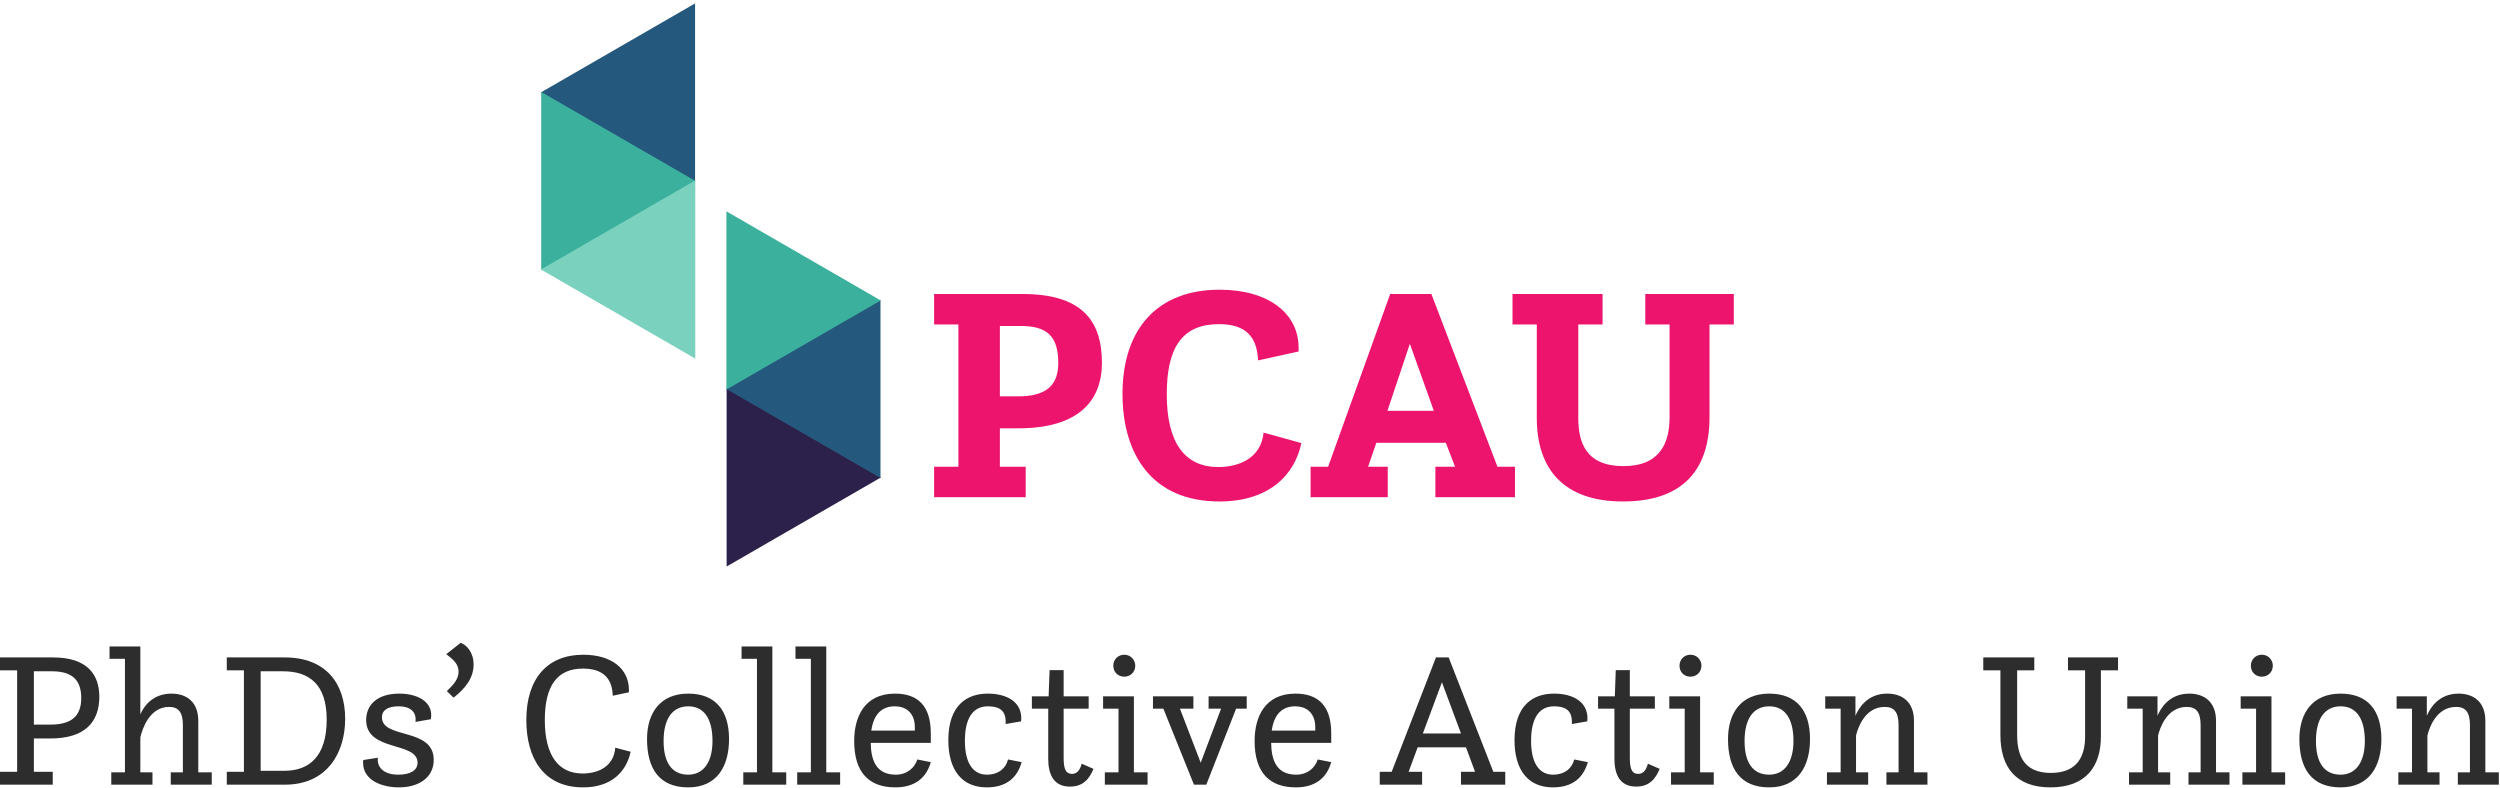
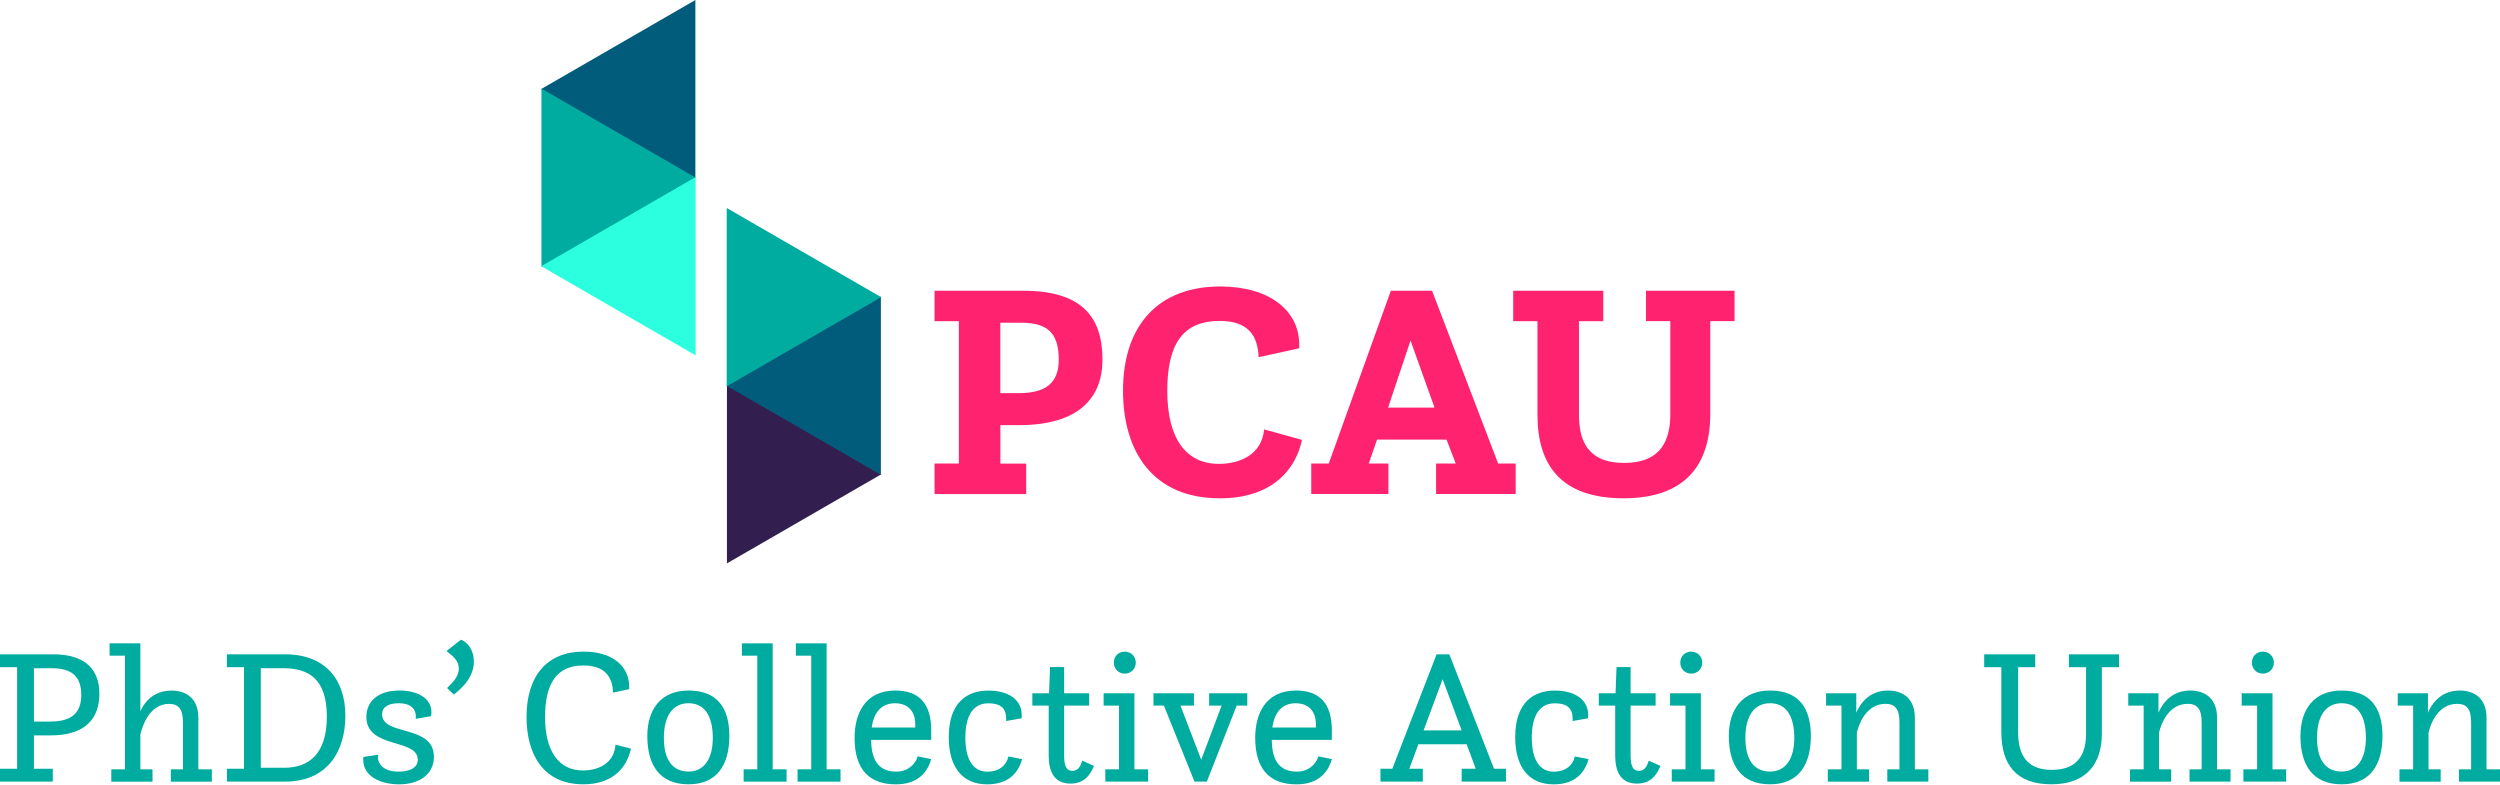
- <svg xmlns="http://www.w3.org/2000/svg" xml:space="preserve" width="749.333" height="236">
+ <svg xmlns="http://www.w3.org/2000/svg" id="a" viewBox="0 0 561.74 176.24">
  <defs>
-     <clipPath clipPathUnits="userSpaceOnUse" id="a">
-       <path d="M.06 176.236h561.676V0H.06Z" />
-     </clipPath>
+     <style>.b{fill:#00ab9f;}.c{fill:#005c7a;}.d{fill:#ff226f;}.e{fill:#2bffdf;}.f{fill:#321f50;}</style>
  </defs>
-   <path d="M228.851 87.899c6.218 0 9.051 2.349 9.051 7.531 0 6.011-2.556 8.291-8.429 8.291h-4.699V87.899Zm-18.862-15.822h5.458v31.989h-5.458v6.841h19.899c13.127 0 17.825-5.804 17.825-15.477 0-8.637-5.389-14.717-18.793-14.717h-4.146v-8.636h5.804v-6.84h-20.589v6.84M292.551 77.397c-1.52-7.186-7.254-13.127-18.447-13.127-15.062 0-21.764 10.502-21.764 24.182 0 14.716 7.945 23.421 21.833 23.421 11.055 0 17.757-5.388 17.757-13.058v-.829l-9.12-2.003c-.208 5.181-2.626 8.152-8.776 8.152-8.291 0-11.745-5.251-11.745-15.753 0-10.985 4.076-16.374 11.607-16.374 4.629 0 9.604 2.003 10.157 7.739l8.498-2.35M322.327 84.652l-5.389 15.061-5.043-15.061zm-27.706-12.575h3.939l13.956 38.83h9.258l14.855-38.83h3.938v-6.84h-17.894v6.84h4.422l-2.074 5.389h-15.614l-1.866-5.389h4.422v-6.84h-17.342v6.84" style="fill:#ed146e;fill-opacity:1;fill-rule:nonzero;stroke:none" transform="matrix(1.33333 0 0 -1.33333 0 236)" />
-   <g clip-path="url(#a)" transform="matrix(1.33333 0 0 -1.33333 0 236)">
-     <path d="M345.471 104.066h-5.458v6.841h20.244v-6.841h-5.459V83.063c0-5.459 1.658-10.848 10.157-10.848 8.359 0 10.363 5.389 10.363 10.986v20.865h-5.458v6.841h19.899v-6.841H384.3V83.201c0-11.401-5.596-18.931-19.484-18.931-13.265 0-19.345 7.254-19.345 18.793v21.003" style="fill:#ed146e;fill-opacity:1;fill-rule:nonzero;stroke:none" />
-     <path d="M11.294 14.108c4.674 0 6.967 1.817 6.967 5.972 0 3.937-1.904 6.014-6.577 6.014H7.616V14.108ZM0 3.505h3.851v22.806H0v2.899h11.943c7.617 0 10.386-3.808 10.386-8.828 0-5.669-3.202-9.39-10.992-9.39H7.616V3.505h4.241V.606H0v2.899" style="fill:#2e2d2d;fill-opacity:1;fill-rule:nonzero;stroke:none" />
+   <g>
+     <path class="d" d="M209.99,104.16h5.46v-31.99h-5.46v-6.84h19.9c13.13,0,17.83,5.8,17.83,15.48,0,8.64-5.39,14.72-18.79,14.72h-4.15v8.64h5.8v6.84h-20.59v-6.84Zm18.86-15.82c6.22,0,9.05-2.35,9.05-7.53,0-6.01-2.56-8.29-8.43-8.29h-4.7v15.82h4.08Z" />
+     <path class="d" d="M292.55,98.84c-1.52,7.19-7.25,13.13-18.45,13.13-15.06,0-21.76-10.5-21.76-24.18,0-14.72,7.95-23.42,21.83-23.42,11.05,0,17.76,5.39,17.76,13.06v.83l-9.12,2c-.21-5.18-2.63-8.15-8.78-8.15-8.29,0-11.75,5.25-11.75,15.75s4.08,16.37,11.61,16.37c4.63,0,9.6-2,10.16-7.74l8.5,2.35Z" />
+     <path class="d" d="M294.62,104.16h3.94l13.96-38.83h9.26l14.85,38.83h3.94v6.84h-17.89v-6.84h4.42l-2.07-5.39h-15.61l-1.87,5.39h4.42v6.84h-17.34v-6.84Zm27.71-12.58l-5.39-15.06-5.04,15.06h10.43Z" />
+     <path class="d" d="M345.47,72.17h-5.46v-6.84h20.24v6.84h-5.46v21c0,5.46,1.66,10.85,10.16,10.85s10.36-5.39,10.36-10.99v-20.87h-5.46v-6.84h19.9v6.84h-5.46v20.87c0,11.4-5.6,18.93-19.48,18.93s-19.35-7.25-19.35-18.79v-21Z" />
  </g>
-   <path d="M25.014 3.375h3.072v25.532h-3.462v2.769h6.924V16.401c.693 1.644 2.64 4.674 7.011 4.674 3.375 0 6.015-1.862 6.015-6.102V3.375h3.029V.606h-9.217v2.769h2.726v10.603c0 2.985-1.038 4.11-3.115 4.11-4.458 0-6.059-5.106-6.449-6.88V3.375h2.727V.606h-9.261v2.769M63.877 3.721c5.625 0 9.563 3.203 9.563 11.512 0 7.962-3.938 10.861-9.823 10.861h-5.02V3.721Zm-12.896-.216h3.851v22.806h-3.851v2.899h13.025c9.174 0 13.588-5.755 13.588-13.804 0-7.659-4.068-14.8-13.545-14.8H50.981v2.899M84.953 6.665c0-.13-.043-.26-.043-.39 0-1.947 1.514-3.419 4.63-3.419 2.553 0 4.327.865 4.327 2.684 0 4.846-11.554 2.379-11.554 9.606 0 3.332 2.423 5.929 7.443 5.929 3.852 0 7.184-1.602 7.184-4.847 0-.26-.044-.606-.087-.909l-3.462-.606c.044.173.044.39.044.606 0 1.342-.823 2.899-3.852 2.899-2.25 0-3.721-.778-3.721-2.467 0-4.976 11.64-2.207 11.64-9.563C97.502 2.25 94.213 0 89.67 0c-3.852 0-8.049 1.601-8.049 5.54 0 .215 0 .388.043.605l3.289.52M100.447 21.637c1.601 1.515 2.639 2.77 2.639 4.37 0 1.689-1.125 2.684-2.769 3.939l3.246 2.553c1.298-.476 2.899-2.078 2.899-4.89 0-3.072-1.904-5.409-4.501-7.443l-1.514 1.471M141.774 8.005C140.822 3.635 137.577 0 131.085 0c-8.914 0-12.766 6.578-12.766 15.146 0 9.218 4.631 14.67 12.809 14.67 6.405 0 10.256-3.202 10.256-7.919v-.52l-3.634-.779c-.13 3.895-2.164 6.102-6.708 6.102-5.885 0-8.568-3.981-8.568-11.597 0-7.919 3.072-11.987 8.482-11.987 3.332 0 7.01 1.427 7.356 5.799l3.462-.91M160.168 10.429c0 5.02-1.904 7.789-5.453 7.789-3.591 0-5.539-2.855-5.539-7.789 0-4.976 1.948-7.573 5.539-7.573 3.549 0 5.453 2.986 5.453 7.573zm-14.713.433c0 5.842 2.942 10.213 9.26 10.213 6.102 0 9.174-3.765 9.174-10.213 0-6.145-2.726-10.862-9.174-10.862-6.534 0-9.26 4.241-9.26 10.862M167.093 3.375h3.073v25.532h-3.462v2.769h6.923V3.375h3.117V.606h-9.651v2.769M179.211 3.375h3.073v25.532h-3.462v2.769h6.924V3.375h3.115V.606h-9.65v2.769M205.652 12.766v.778c0 2.64-1.428 4.674-4.544 4.674-2.769 0-4.716-1.687-5.235-5.452zm3.592-7.097C208.249 2.121 205.652 0 201.282 0c-5.886 0-9.261 3.289-9.261 10.429 0 5.322 2.25 10.646 9.174 10.646 5.236 0 8.049-2.857 8.049-8.915V9.997h-13.501c.043-3.679 1.082-7.141 5.625-7.141 2.597 0 4.284 1.602 4.847 3.419l3.029-.606M229.671 5.669C228.675 2.208 226.295 0 221.795 0c-5.583 0-8.611 3.938-8.611 10.602 0 7.876 4.197 10.473 8.871 10.473 4.37 0 7.529-1.905 7.529-5.539 0-.217-.043-.433-.043-.693l-3.462-.606v.519c0 2.727-1.687 3.462-4.024 3.462-3.982 0-5.15-3.764-5.15-7.702 0-5.539 2.164-7.66 4.933-7.66 2.683 0 4.328 1.515 4.76 3.419l3.073-.606M235.644 17.699h-3.678v2.769h3.764l.217 5.886h3.159v-5.886h5.625v-2.769h-5.625V6.621c0-2.466.476-3.591 1.861-3.591 1.081 0 1.774.735 2.206 2.293l2.64-1.168c-.908-2.207-2.293-3.982-5.279-3.982-3.938 0-4.89 3.116-4.89 6.275v11.251M252.738 29.816a2.439 2.439 0 0 0 2.467-2.467c0-1.428-1.082-2.467-2.467-2.467-1.428 0-2.467 1.039-2.467 2.467 0 1.385 1.039 2.467 2.467 2.467zm-4.37-26.441h3.072v14.324h-3.462v2.769h6.924V3.375h3.073V.606h-9.607v2.769M261.524 17.699h-2.337v2.769h9.087v-2.769h-3.028l4.673-12.159 4.587 12.159h-2.813v2.769h8.569v-2.769h-2.381L271.174.606h-2.77l-6.88 17.093M295.669 12.766v.778c0 2.64-1.429 4.674-4.544 4.674-2.77 0-4.717-1.687-5.236-5.452zm3.592-7.097C298.266 2.121 295.669 0 291.298 0c-5.885 0-9.261 3.289-9.261 10.429 0 5.322 2.251 10.646 9.175 10.646 5.235 0 8.049-2.857 8.049-8.915V9.997h-13.502c.044-3.679 1.082-7.141 5.626-7.141 2.596 0 4.284 1.602 4.846 3.419l3.03-.606M328.43 12.117l-4.284 11.51-4.285-11.51zm-18.262-8.612h2.683l9.953 25.705h2.856l10.039-25.705h2.684V.606h-9.953v2.899h3.159l-2.034 5.496h-10.863l-2.034-5.496h3.03V.606h-9.52v2.899M356.949 5.669C355.954 2.208 353.574 0 349.074 0c-5.583 0-8.612 3.938-8.612 10.602 0 7.876 4.198 10.473 8.871 10.473 4.371 0 7.53-1.905 7.53-5.539 0-.217-.044-.433-.044-.693l-3.461-.606v.519c0 2.727-1.688 3.462-4.025 3.462-3.98 0-5.149-3.764-5.149-7.702 0-5.539 2.164-7.66 4.933-7.66 2.683 0 4.327 1.515 4.76 3.419l3.072-.606M362.924 17.699h-3.679v2.769h3.766l.216 5.886h3.159v-5.886h5.625v-2.769h-5.625V6.621c0-2.466.475-3.591 1.86-3.591 1.082 0 1.775.735 2.207 2.293l2.64-1.168c-.908-2.207-2.293-3.982-5.28-3.982-3.937 0-4.889 3.116-4.889 6.275v11.251M380.018 29.816a2.439 2.439 0 0 0 2.466-2.467c0-1.428-1.082-2.467-2.466-2.467-1.428 0-2.467 1.039-2.467 2.467 0 1.385 1.039 2.467 2.467 2.467zm-4.372-26.441h3.074v14.324h-3.462v2.769h6.924V3.375h3.072V.606h-9.608v2.769M403.17 10.429c0 5.02-1.903 7.789-5.452 7.789-3.592 0-5.539-2.855-5.539-7.789 0-4.976 1.947-7.573 5.539-7.573 3.549 0 5.452 2.986 5.452 7.573zm-14.713.433c0 5.842 2.942 10.213 9.261 10.213 6.101 0 9.174-3.765 9.174-10.213 0-6.145-2.727-10.862-9.174-10.862-6.534 0-9.261 4.241-9.261 10.862M410.701 3.375h3.073v14.324h-3.461v2.769h6.793v-4.37c.606 1.428 2.467 4.977 7.14 4.977 3.376 0 6.016-1.862 6.016-6.102V3.375h3.029V.606h-9.218v2.769h2.727v10.603c0 2.985-1.039 4.11-3.116 4.11-4.457 0-6.059-4.759-6.448-6.447V3.375h2.726V.606h-9.261v2.769M449.693 26.311h-3.851v2.899h11.468v-2.899h-3.852v-14.54c0-4.284 1.298-8.525 7.573-8.525 6.188 0 7.702 4.067 7.702 8.178v14.887h-3.851v2.899h11.252v-2.899h-3.852V11.424C472.282 4.76 468.95 0 460.944 0c-7.789 0-11.251 4.543-11.251 11.771v14.54M478.602 3.375h3.073v14.324h-3.462v2.769h6.794v-4.37c.605 1.428 2.467 4.977 7.139 4.977 3.376 0 6.016-1.862 6.016-6.102V3.375h3.029V.606h-9.217v2.769h2.726v10.603c0 2.985-1.039 4.11-3.116 4.11-4.457 0-6.059-4.759-6.447-6.447V3.375h2.725V.606h-9.26v2.769M508.463 29.816a2.439 2.439 0 0 0 2.467-2.467c0-1.428-1.082-2.467-2.467-2.467-1.428 0-2.467 1.039-2.467 2.467 0 1.385 1.039 2.467 2.467 2.467zm-4.371-26.441h3.073v14.324h-3.462v2.769h6.924V3.375h3.072V.606h-9.607v2.769M531.615 10.429c0 5.02-1.903 7.789-5.452 7.789-3.592 0-5.539-2.855-5.539-7.789 0-4.976 1.947-7.573 5.539-7.573 3.549 0 5.452 2.986 5.452 7.573zm-14.713.433c0 5.842 2.943 10.213 9.261 10.213 6.102 0 9.174-3.765 9.174-10.213C535.337 4.717 532.61 0 526.163 0c-6.534 0-9.261 4.241-9.261 10.862M539.146 3.375h3.074v14.324h-3.462v2.769h6.794v-4.37c.605 1.428 2.467 4.977 7.139 4.977 3.376 0 6.016-1.862 6.016-6.102V3.375h3.029V.606h-9.217v2.769h2.726v10.603c0 2.985-1.039 4.11-3.116 4.11-4.457 0-6.059-4.759-6.447-6.447V3.375h2.725V.606h-9.261v2.769" style="fill:#2e2d2d;fill-opacity:1;fill-rule:nonzero;stroke:none" transform="matrix(1.33333 0 0 -1.33333 0 236)" />
-   <path d="m121.562 156.208 34.69-20.028v40.056l-34.69-20.028" style="fill:#24587c;fill-opacity:1;fill-rule:nonzero;stroke:none" transform="matrix(1.33333 0 0 -1.33333 0 236)" />
-   <path d="m121.663 116.27 34.689 20.028-34.689 20.028V116.27" style="fill:#3bb09d;fill-opacity:1;fill-rule:nonzero;stroke:none" transform="matrix(1.33333 0 0 -1.33333 0 236)" />
-   <path d="M156.3 96.389v40.056l-34.69-20.028 34.69-20.028" style="fill:#79d1be;fill-opacity:1;fill-rule:nonzero;stroke:none" transform="matrix(1.33333 0 0 -1.33333 0 236)" />
-   <path d="M198.032 69.672 163.343 89.7V49.644l34.689 20.028" style="fill:#2c214b;fill-opacity:1;fill-rule:nonzero;stroke:none" transform="matrix(1.33333 0 0 -1.33333 0 236)" />
-   <path d="m197.932 109.609-34.69-20.028 34.69-20.028v40.056" style="fill:#24587c;fill-opacity:1;fill-rule:nonzero;stroke:none" transform="matrix(1.33333 0 0 -1.33333 0 236)" />
-   <path d="M163.295 129.491V89.435l34.689 20.028-34.689 20.028" style="fill:#3bb09d;fill-opacity:1;fill-rule:nonzero;stroke:none" transform="matrix(1.33333 0 0 -1.33333 0 236)" />
+   <g>
+     <path class="b" d="M0,172.73H3.85v-22.81H0v-2.9H11.94c7.62,0,10.39,3.81,10.39,8.83,0,5.67-3.2,9.39-10.99,9.39h-3.72v7.49h4.24v2.9H0v-2.9Zm11.29-10.6c4.67,0,6.97-1.82,6.97-5.97,0-3.94-1.9-6.01-6.58-6.01H7.62v11.99h3.68Z" />
+     <path class="b" d="M25.01,172.86h3.07v-25.53h-3.46v-2.77h6.92v15.28c.69-1.64,2.64-4.67,7.01-4.67,3.38,0,6.02,1.86,6.02,6.1v11.6h3.03v2.77h-9.22v-2.77h2.73v-10.6c0-2.99-1.04-4.11-3.12-4.11-4.46,0-6.06,5.11-6.45,6.88v7.83h2.73v2.77h-9.26v-2.77Z" />
+     <path class="b" d="M50.98,172.73h3.85v-22.81h-3.85v-2.9h13.03c9.17,0,13.59,5.76,13.59,13.8s-4.07,14.8-13.54,14.8h-13.07v-2.9Zm12.9-.22c5.63,0,9.56-3.2,9.56-11.51s-3.94-10.86-9.82-10.86h-5.02v22.37h5.28Z" />
+     <path class="b" d="M84.95,169.57c0,.13-.04,.26-.04,.39,0,1.95,1.51,3.42,4.63,3.42,2.55,0,4.33-.87,4.33-2.68,0-4.85-11.55-2.38-11.55-9.61,0-3.33,2.42-5.93,7.44-5.93,3.85,0,7.18,1.6,7.18,4.85,0,.26-.04,.61-.09,.91l-3.46,.61c.04-.17,.04-.39,.04-.61,0-1.34-.82-2.9-3.85-2.9-2.25,0-3.72,.78-3.72,2.47,0,4.98,11.64,2.21,11.64,9.56,0,3.94-3.29,6.19-7.83,6.19-3.85,0-8.05-1.6-8.05-5.54,0-.22,0-.39,.04-.61l3.29-.52Z" />
+     <path class="b" d="M100.45,154.6c1.6-1.51,2.64-2.77,2.64-4.37,0-1.69-1.12-2.68-2.77-3.94l3.25-2.55c1.3,.48,2.9,2.08,2.9,4.89,0,3.07-1.9,5.41-4.5,7.44l-1.51-1.47Z" />
+     <path class="b" d="M141.77,168.23c-.95,4.37-4.2,8-10.69,8-8.91,0-12.77-6.58-12.77-15.15,0-9.22,4.63-14.67,12.81-14.67,6.4,0,10.26,3.2,10.26,7.92v.52l-3.63,.78c-.13-3.89-2.16-6.1-6.71-6.1-5.89,0-8.57,3.98-8.57,11.6s3.07,11.99,8.48,11.99c3.33,0,7.01-1.43,7.36-5.8l3.46,.91Z" />
+     <path class="b" d="M145.45,165.37c0-5.84,2.94-10.21,9.26-10.21s9.17,3.76,9.17,10.21-2.73,10.86-9.17,10.86-9.26-4.24-9.26-10.86Zm14.71,.43c0-5.02-1.9-7.79-5.45-7.79s-5.54,2.86-5.54,7.79,1.95,7.57,5.54,7.57,5.45-2.99,5.45-7.57Z" />
+     <path class="b" d="M167.09,172.86h3.07v-25.53h-3.46v-2.77h6.92v28.3h3.12v2.77h-9.65v-2.77Z" />
+     <path class="b" d="M179.21,172.86h3.07v-25.53h-3.46v-2.77h6.92v28.3h3.12v2.77h-9.65v-2.77Z" />
+     <path class="b" d="M209.24,170.57c-1,3.55-3.59,5.67-7.96,5.67-5.89,0-9.26-3.29-9.26-10.43,0-5.32,2.25-10.65,9.17-10.65,5.24,0,8.05,2.86,8.05,8.92v2.16h-13.5c.04,3.68,1.08,7.14,5.63,7.14,2.6,0,4.28-1.6,4.85-3.42l3.03,.61Zm-3.59-7.1v-.78c0-2.64-1.43-4.67-4.54-4.67-2.77,0-4.72,1.69-5.24,5.45h9.78Z" />
+     <path class="b" d="M229.67,170.57c-1,3.46-3.38,5.67-7.88,5.67-5.58,0-8.61-3.94-8.61-10.6,0-7.88,4.2-10.47,8.87-10.47,4.37,0,7.53,1.9,7.53,5.54,0,.22-.04,.43-.04,.69l-3.46,.61v-.52c0-2.73-1.69-3.46-4.02-3.46-3.98,0-5.15,3.76-5.15,7.7,0,5.54,2.16,7.66,4.93,7.66s4.33-1.51,4.76-3.42l3.07,.61Z" />
+     <path class="b" d="M235.64,158.54h-3.68v-2.77h3.76l.22-5.89h3.16v5.89h5.63v2.77h-5.63v11.08c0,2.47,.48,3.59,1.86,3.59,1.08,0,1.77-.74,2.21-2.29l2.64,1.17c-.91,2.21-2.29,3.98-5.28,3.98-3.94,0-4.89-3.12-4.89-6.27v-11.25Z" />
+     <path class="b" d="M248.37,172.86h3.07v-14.32h-3.46v-2.77h6.92v17.09h3.07v2.77h-9.61v-2.77Zm4.37-26.44c1.38,0,2.47,1.08,2.47,2.47s-1.08,2.47-2.47,2.47-2.47-1.04-2.47-2.47,1.04-2.47,2.47-2.47Z" />
+     <path class="b" d="M261.52,158.54h-2.34v-2.77h9.09v2.77h-3.03l4.67,12.16,4.59-12.16h-2.81v-2.77h8.57v2.77h-2.38l-6.71,17.09h-2.77l-6.88-17.09Z" />
+     <path class="b" d="M299.26,170.57c-1,3.55-3.59,5.67-7.96,5.67-5.88,0-9.26-3.29-9.26-10.43,0-5.32,2.25-10.65,9.17-10.65,5.24,0,8.05,2.86,8.05,8.92v2.16h-13.5c.04,3.68,1.08,7.14,5.63,7.14,2.6,0,4.28-1.6,4.85-3.42l3.03,.61Zm-3.59-7.1v-.78c0-2.64-1.43-4.67-4.54-4.67-2.77,0-4.72,1.69-5.24,5.45h9.78Z" />
+     <path class="b" d="M310.17,172.73h2.68l9.95-25.71h2.86l10.04,25.71h2.68v2.9h-9.95v-2.9h3.16l-2.03-5.5h-10.86l-2.03,5.5h3.03v2.9h-9.52v-2.9Zm18.26-8.61l-4.28-11.51-4.28,11.51h8.57Z" />
+     <path class="b" d="M356.95,170.57c-1,3.46-3.38,5.67-7.88,5.67-5.58,0-8.61-3.94-8.61-10.6,0-7.88,4.2-10.47,8.87-10.47,4.37,0,7.53,1.9,7.53,5.54,0,.22-.04,.43-.04,.69l-3.46,.61v-.52c0-2.73-1.69-3.46-4.03-3.46-3.98,0-5.15,3.76-5.15,7.7,0,5.54,2.16,7.66,4.93,7.66s4.33-1.51,4.76-3.42l3.07,.61Z" />
+     <path class="b" d="M362.92,158.54h-3.68v-2.77h3.77l.22-5.89h3.16v5.89h5.62v2.77h-5.62v11.08c0,2.47,.48,3.59,1.86,3.59,1.08,0,1.77-.74,2.21-2.29l2.64,1.17c-.91,2.21-2.29,3.98-5.28,3.98-3.94,0-4.89-3.12-4.89-6.27v-11.25Z" />
+     <path class="b" d="M375.65,172.86h3.07v-14.32h-3.46v-2.77h6.92v17.09h3.07v2.77h-9.61v-2.77Zm4.37-26.44c1.38,0,2.47,1.08,2.47,2.47s-1.08,2.47-2.47,2.47-2.47-1.04-2.47-2.47,1.04-2.47,2.47-2.47Z" />
+     <path class="b" d="M388.46,165.37c0-5.84,2.94-10.21,9.26-10.21s9.17,3.76,9.17,10.21-2.73,10.86-9.17,10.86-9.26-4.24-9.26-10.86Zm14.71,.43c0-5.02-1.9-7.79-5.45-7.79s-5.54,2.86-5.54,7.79,1.95,7.57,5.54,7.57,5.45-2.99,5.45-7.57Z" />
+     <path class="b" d="M410.7,172.86h3.07v-14.32h-3.46v-2.77h6.79v4.37c.61-1.43,2.47-4.98,7.14-4.98,3.38,0,6.02,1.86,6.02,6.1v11.6h3.03v2.77h-9.22v-2.77h2.73v-10.6c0-2.99-1.04-4.11-3.12-4.11-4.46,0-6.06,4.76-6.45,6.45v8.27h2.73v2.77h-9.26v-2.77Z" />
+     <path class="b" d="M449.69,149.92h-3.85v-2.9h11.47v2.9h-3.85v14.54c0,4.28,1.3,8.53,7.57,8.53s7.7-4.07,7.7-8.18v-14.89h-3.85v-2.9h11.25v2.9h-3.85v14.89c0,6.66-3.33,11.42-11.34,11.42s-11.25-4.54-11.25-11.77v-14.54Z" />
+     <path class="b" d="M478.6,172.86h3.07v-14.32h-3.46v-2.77h6.79v4.37c.61-1.43,2.47-4.98,7.14-4.98,3.38,0,6.02,1.86,6.02,6.1v11.6h3.03v2.77h-9.22v-2.77h2.73v-10.6c0-2.99-1.04-4.11-3.12-4.11-4.46,0-6.06,4.76-6.45,6.45v8.27h2.73v2.77h-9.26v-2.77Z" />
+     <path class="b" d="M504.09,172.86h3.07v-14.32h-3.46v-2.77h6.92v17.09h3.07v2.77h-9.61v-2.77Zm4.37-26.44c1.38,0,2.47,1.08,2.47,2.47s-1.08,2.47-2.47,2.47-2.47-1.04-2.47-2.47,1.04-2.47,2.47-2.47Z" />
+     <path class="b" d="M516.9,165.37c0-5.84,2.94-10.21,9.26-10.21s9.17,3.76,9.17,10.21-2.73,10.86-9.17,10.86-9.26-4.24-9.26-10.86Zm14.71,.43c0-5.02-1.9-7.79-5.45-7.79s-5.54,2.86-5.54,7.79,1.95,7.57,5.54,7.57,5.45-2.99,5.45-7.57Z" />
+     <path class="b" d="M539.15,172.86h3.07v-14.32h-3.46v-2.77h6.79v4.37c.61-1.43,2.47-4.98,7.14-4.98,3.38,0,6.02,1.86,6.02,6.1v11.6h3.03v2.77h-9.22v-2.77h2.73v-10.6c0-2.99-1.04-4.11-3.12-4.11-4.46,0-6.06,4.76-6.45,6.45v8.27h2.73v2.77h-9.26v-2.77Z" />
+   </g>
+   <polygon class="c" points="121.56 20.03 156.25 40.06 156.25 0 121.56 20.03" />
+   <polygon class="b" points="121.66 59.97 156.35 39.94 121.66 19.91 121.66 59.97" />
+   <polygon class="e" points="156.3 79.85 156.3 39.79 121.61 59.82 156.3 79.85" />
+   <polygon class="f" points="198.03 106.56 163.34 86.54 163.34 126.59 198.03 106.56" />
+   <polygon class="c" points="197.93 66.63 163.24 86.65 197.93 106.68 197.93 66.63" />
+   <polygon class="b" points="163.29 46.74 163.29 86.8 197.98 66.77 163.29 46.74" />
</svg>
